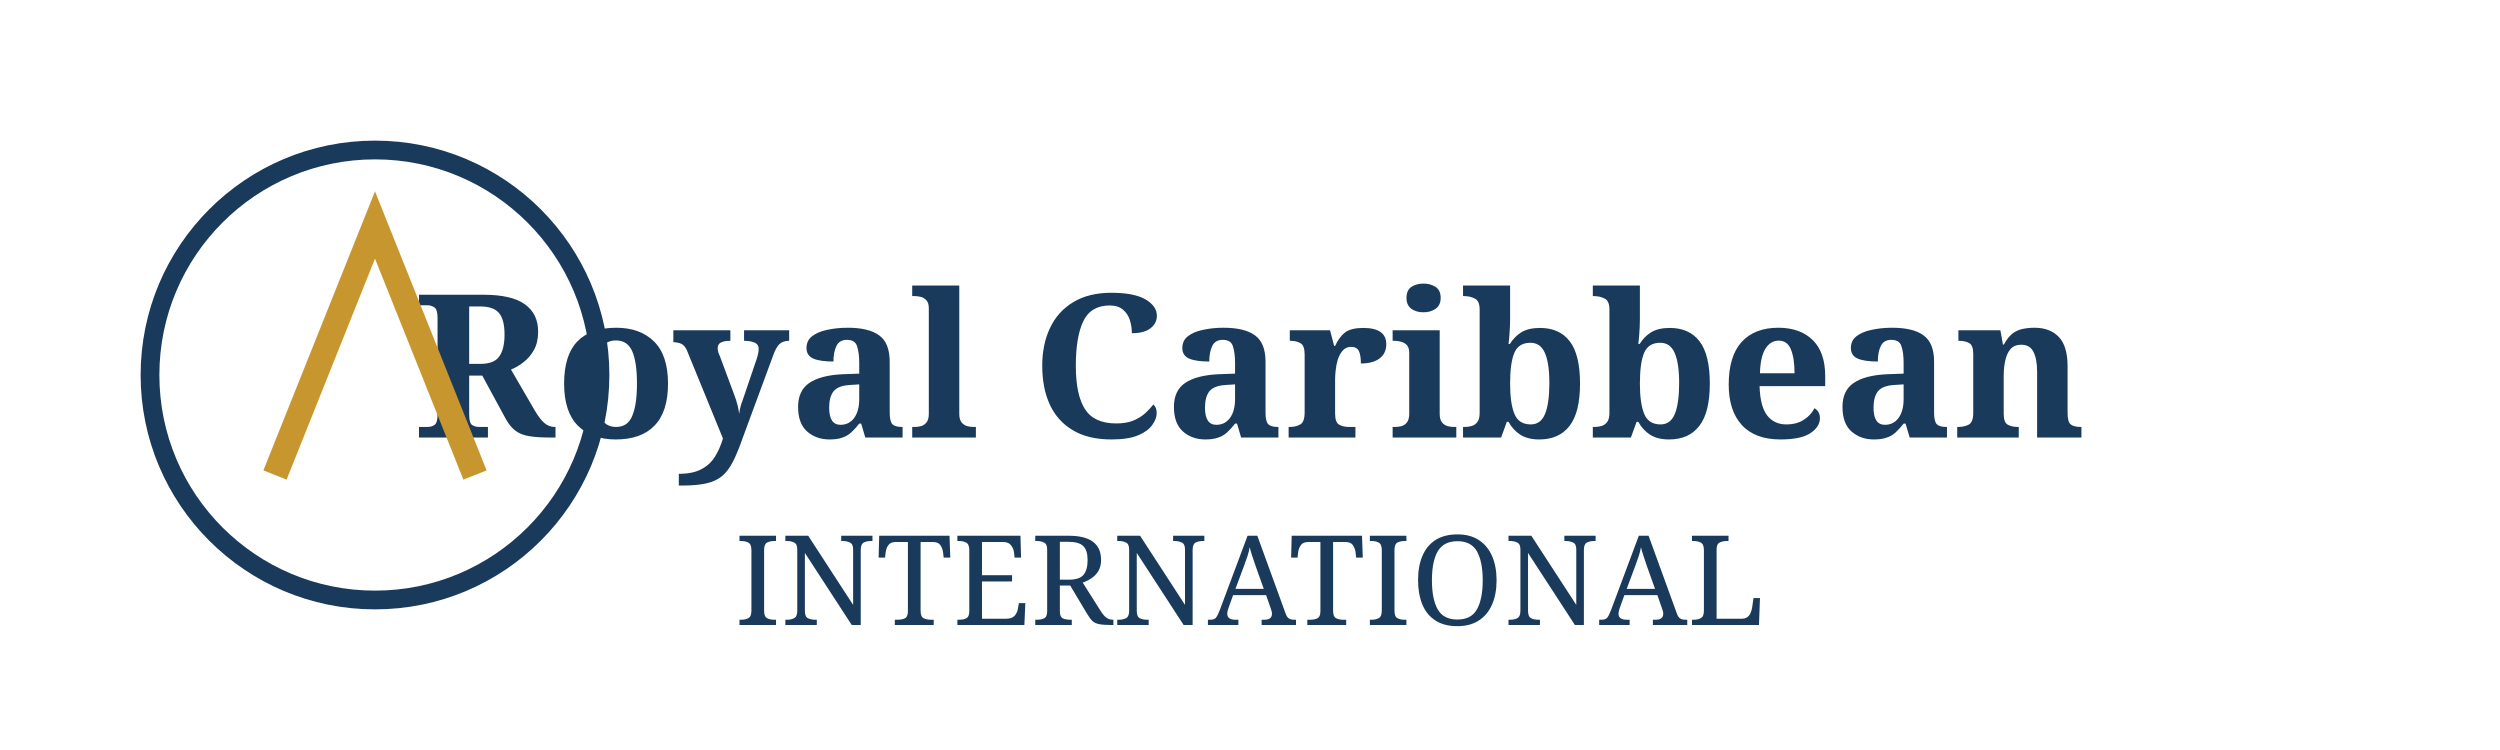
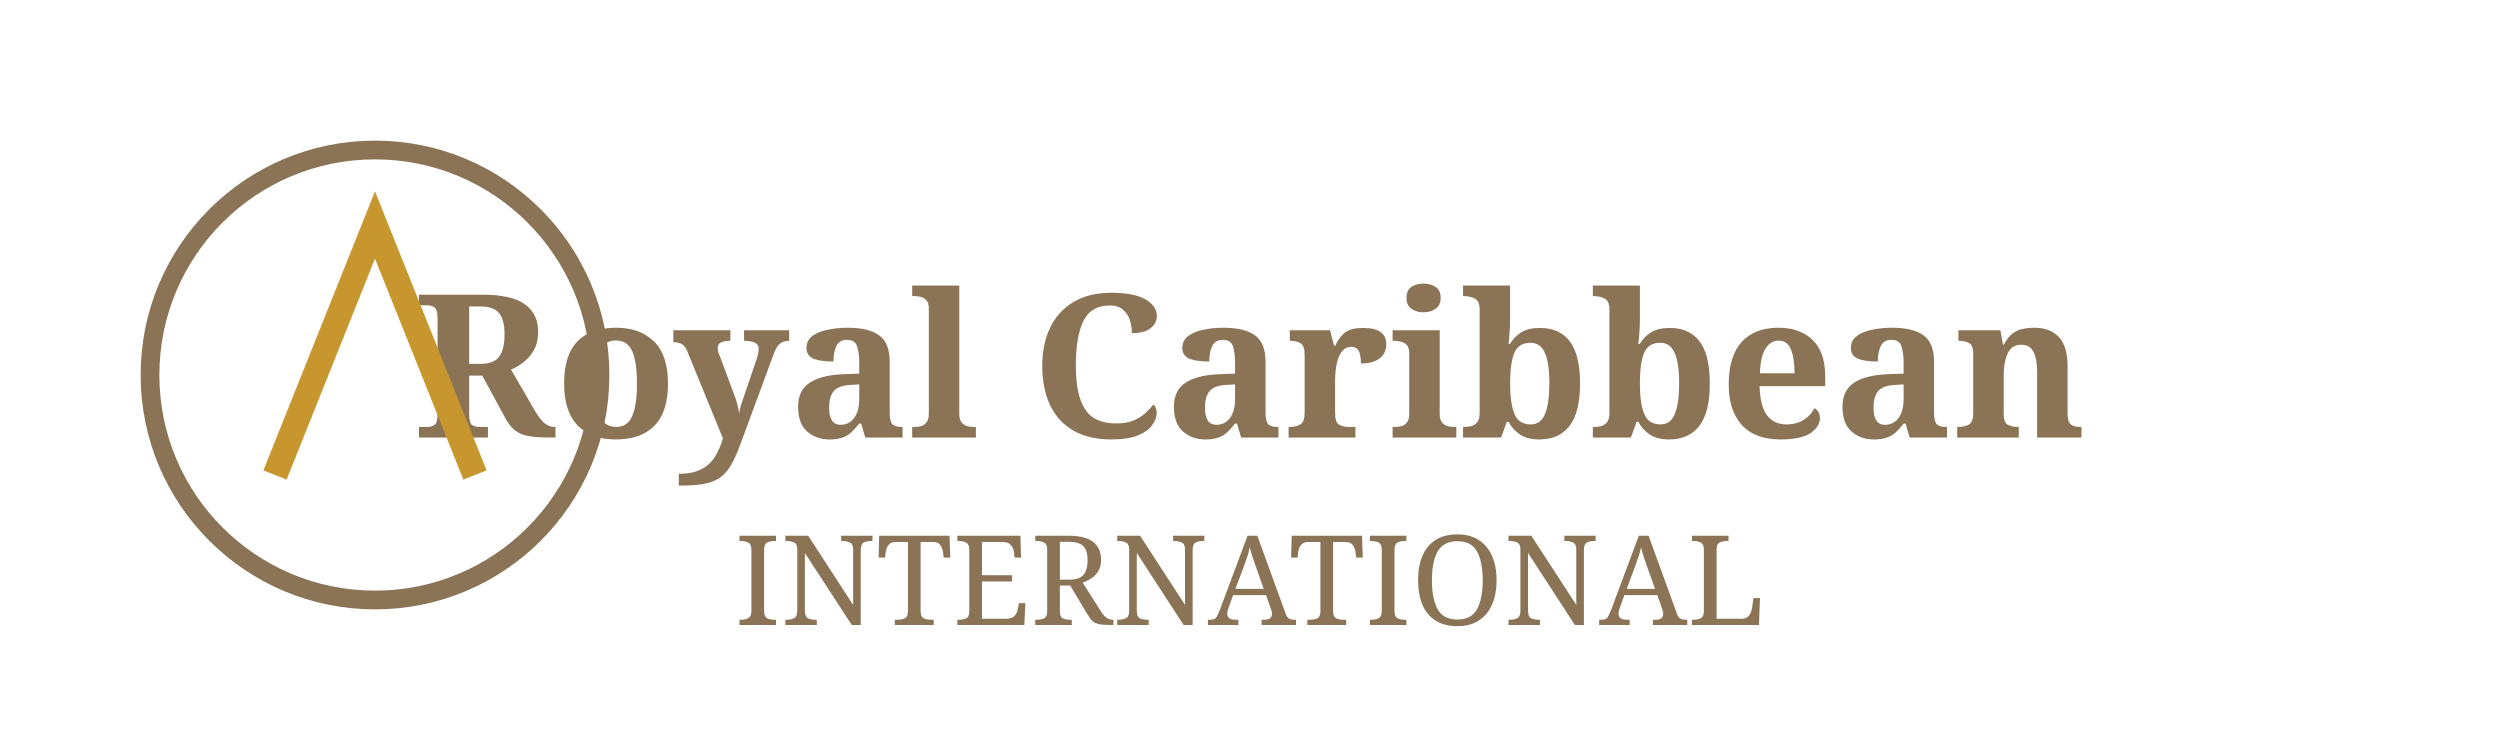
- <svg xmlns="http://www.w3.org/2000/svg" viewBox="0 0 200 60">
-   <text x="100" y="35" text-anchor="middle" font-family="Georgia, serif" font-size="16" font-weight="bold" fill="#1a3a5c">Royal Caribbean</text>
-   <text x="100" y="50" text-anchor="middle" font-family="Georgia, serif" font-size="10" fill="#1a3a5c">INTERNATIONAL</text>
-   <circle cx="30" cy="30" r="18" fill="none" stroke="#1a3a5c" stroke-width="1.5" />
+ <svg xmlns="http://www.w3.org/2000/svg" width="200" height="60" viewBox="0 0 200 60">
+   <text x="100" y="35" text-anchor="middle" font-family="Georgia, serif" font-size="16" font-weight="bold" fill="#8B7355">Royal Caribbean</text>
+   <text x="100" y="50" text-anchor="middle" font-family="Georgia, serif" font-size="10" fill="#8B7355">INTERNATIONAL</text>
+   <circle cx="30" cy="30" r="18" fill="none" stroke="#8B7355" stroke-width="1.5" />
  <path d="M22 38 L30 18 L38 38" fill="none" stroke="#c8962e" stroke-width="2" />
</svg>
